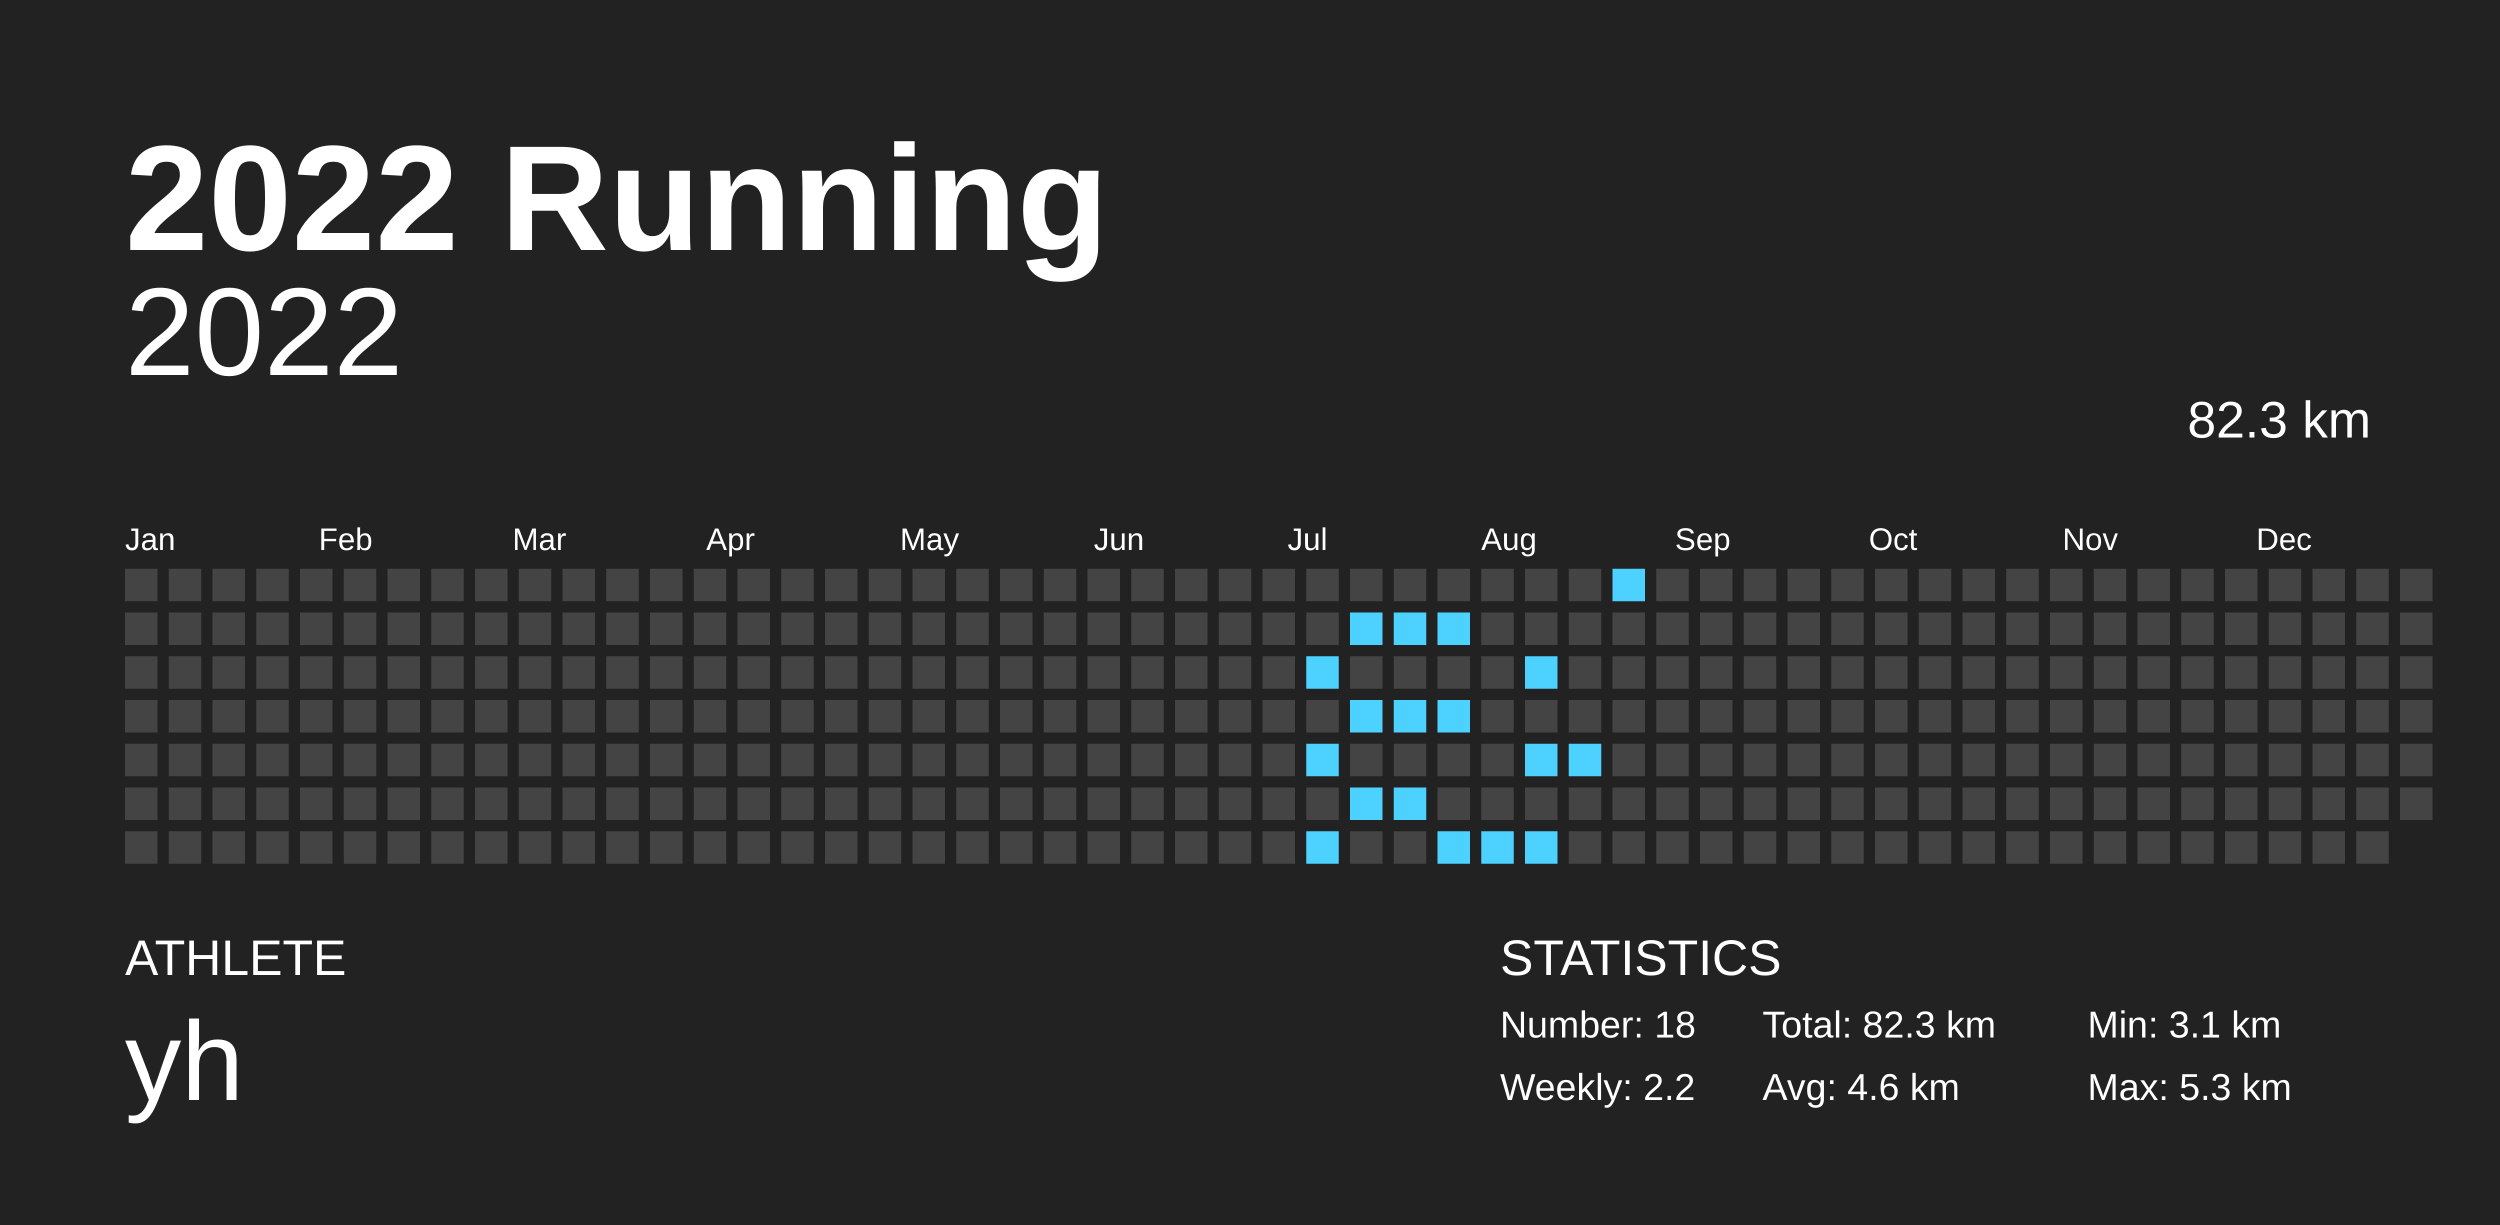
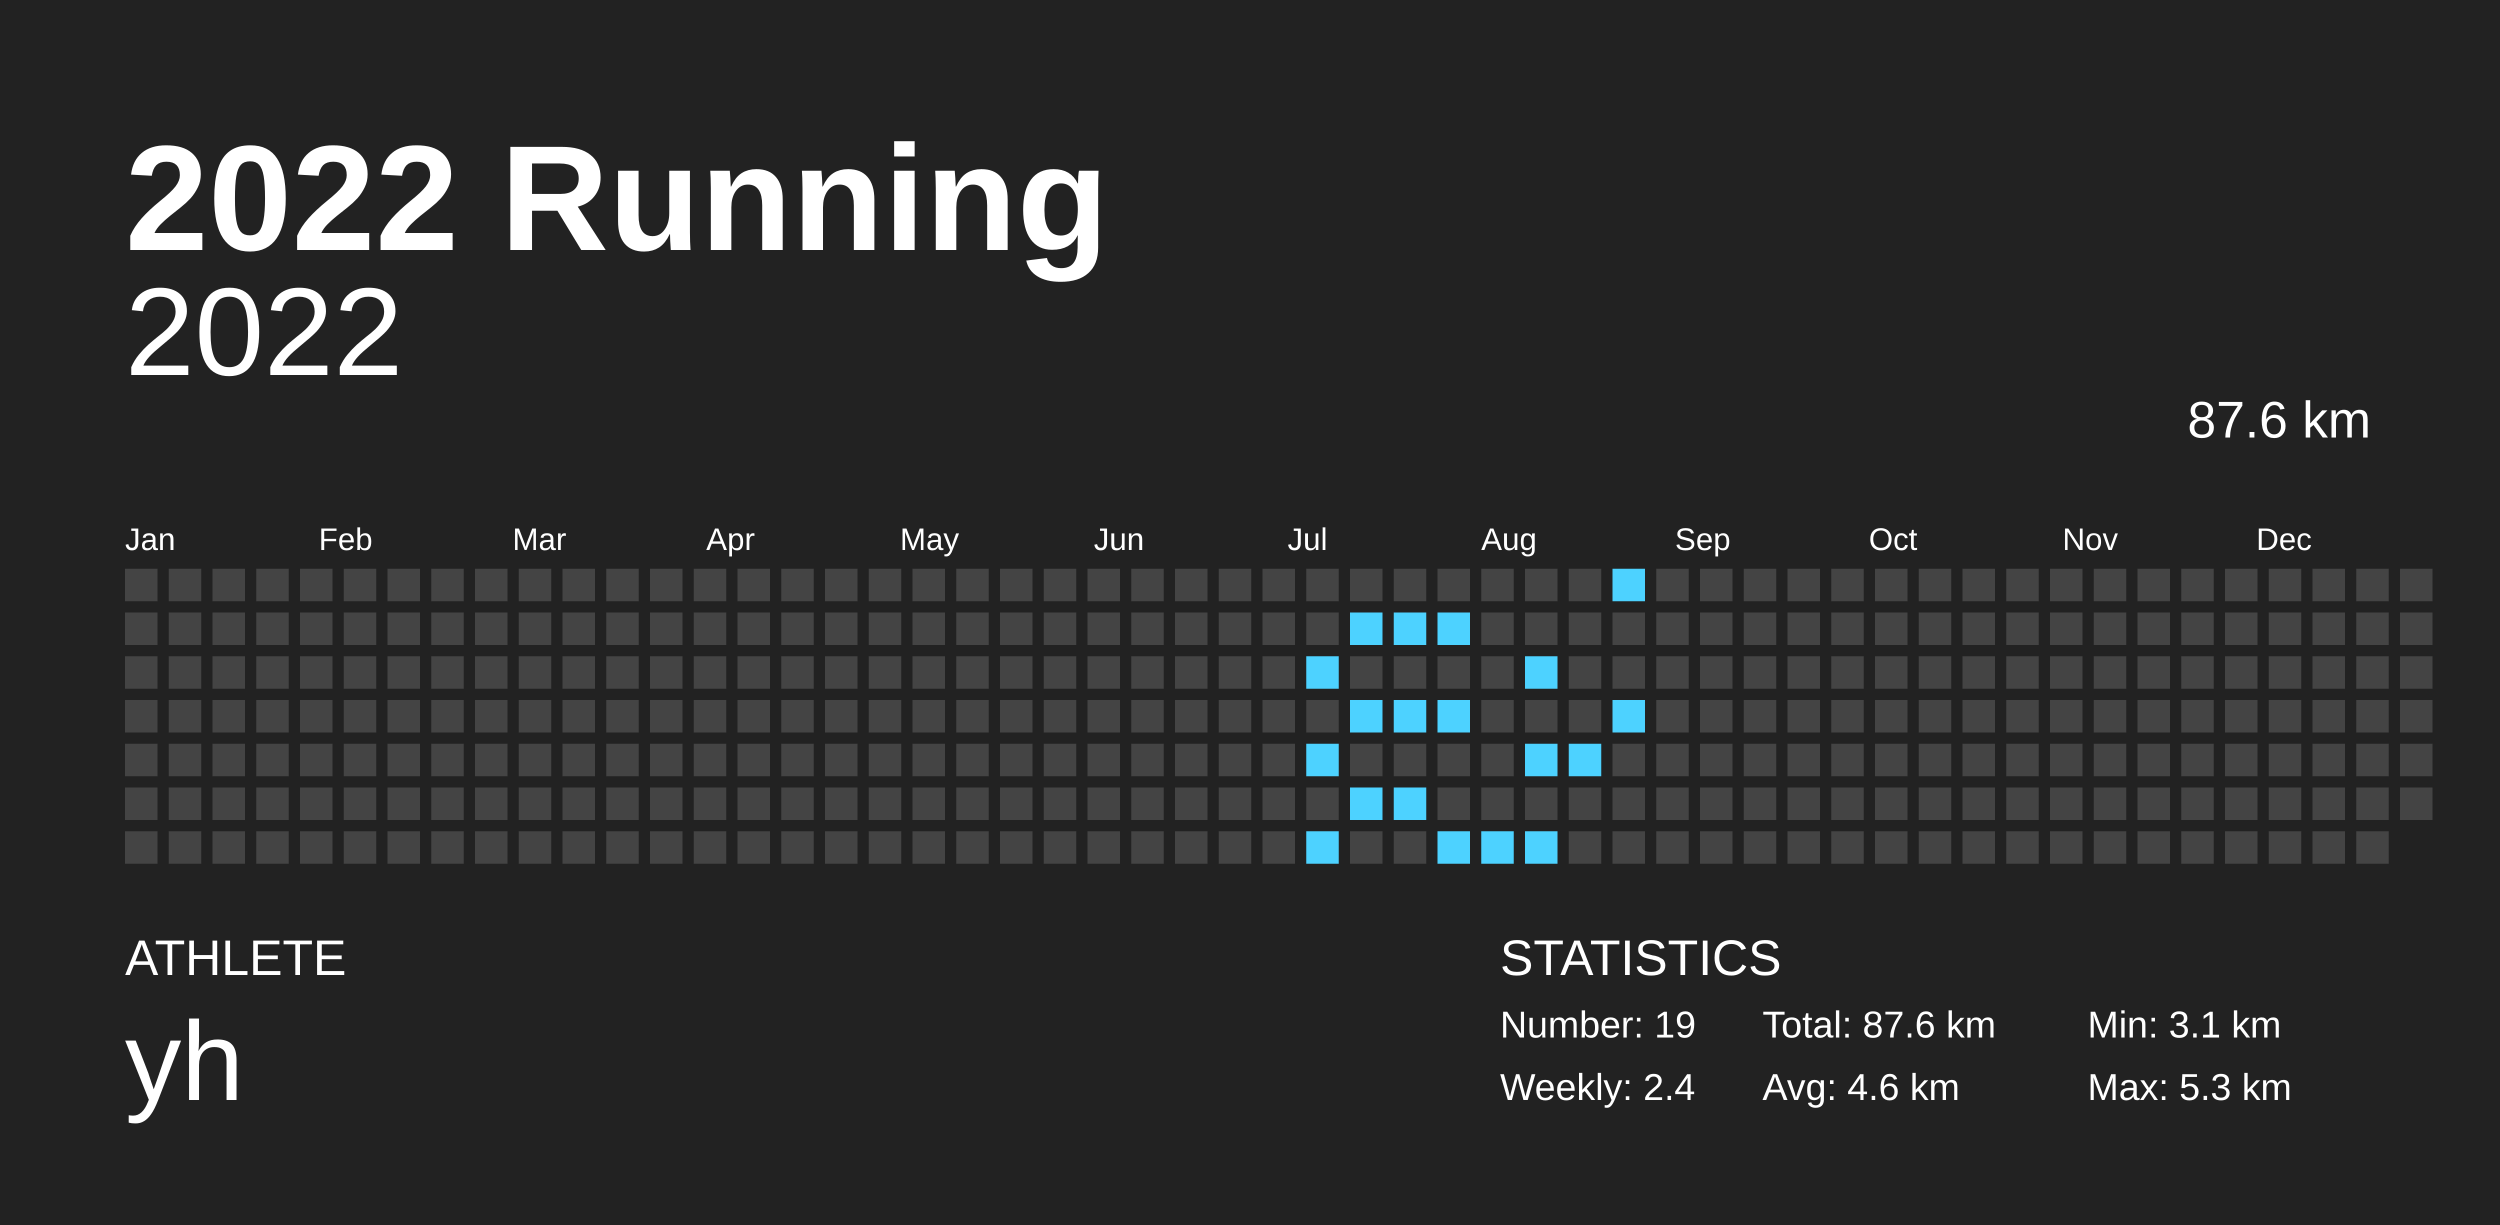
<svg xmlns="http://www.w3.org/2000/svg" baseProfile="full" height="98mm" version="1.1" viewBox="0,0,200,98" width="200mm">
  <defs />
  <rect fill="#222222" height="98" width="200" x="0" y="0" />
  <text fill="#FFFFFF" style="font-size:12px; font-family:Arial; font-weight:bold;" x="10" y="20">2022 Running</text>
  <text fill="#FFFFFF" style="font-size:4px; font-family:Arial" x="10" y="78">ATHLETE</text>
  <text fill="#FFFFFF" style="font-size:9px; font-family:Arial" x="10" y="88">yh</text>
  <text fill="#FFFFFF" style="font-size:4px; font-family:Arial" x="120" y="78">STATISTICS</text>
-   <text fill="#FFFFFF" style="font-size:3px; font-family:Arial" x="120" y="83">Number: 18</text>
-   <text fill="#FFFFFF" style="font-size:3px; font-family:Arial" x="120" y="88">Weekly: 2.2</text>
-   <text fill="#FFFFFF" style="font-size:3px; font-family:Arial" x="141" y="83">Total: 82.3 km</text>
+   <text fill="#FFFFFF" style="font-size:3px; font-family:Arial" x="120" y="83">Number: 19</text>
+   <text fill="#FFFFFF" style="font-size:3px; font-family:Arial" x="120" y="88">Weekly: 2.4</text>
+   <text fill="#FFFFFF" style="font-size:3px; font-family:Arial" x="141" y="83">Total: 87.6 km</text>
  <text fill="#FFFFFF" style="font-size:3px; font-family:Arial" x="141" y="88">Avg: 4.6 km</text>
  <text fill="#FFFFFF" style="font-size:3px; font-family:Arial" x="167" y="83">Min: 3.1 km</text>
  <text fill="#FFFFFF" style="font-size:3px; font-family:Arial" x="167" y="88">Max: 5.3 km</text>
  <text alignment-baseline="hanging" fill="#FFFFFF" style="font-size:10.0px; font-family:Arial;" x="10" y="30">2022</text>
-   <text alignment-baseline="hanging" fill="#FFFFFF" style="font-size:4.125px; font-family:Arial;" x="175" y="35">82.3 km</text>
+   <text alignment-baseline="hanging" fill="#FFFFFF" style="font-size:4.125px; font-family:Arial;" x="175" y="35">87.6 km</text>
  <text fill="#FFFFFF" style="font-size:2.5px; font-family:Arial" x="10.0" y="44">Jan</text>
  <text fill="#FFFFFF" style="font-size:2.5px; font-family:Arial" x="25.5" y="44">Feb</text>
  <text fill="#FFFFFF" style="font-size:2.5px; font-family:Arial" x="41.0" y="44">Mar</text>
  <text fill="#FFFFFF" style="font-size:2.5px; font-family:Arial" x="56.5" y="44">Apr</text>
  <text fill="#FFFFFF" style="font-size:2.5px; font-family:Arial" x="72.0" y="44">May</text>
  <text fill="#FFFFFF" style="font-size:2.5px; font-family:Arial" x="87.5" y="44">Jun</text>
  <text fill="#FFFFFF" style="font-size:2.5px; font-family:Arial" x="103.0" y="44">Jul</text>
  <text fill="#FFFFFF" style="font-size:2.5px; font-family:Arial" x="118.5" y="44">Aug</text>
  <text fill="#FFFFFF" style="font-size:2.5px; font-family:Arial" x="134.0" y="44">Sep</text>
  <text fill="#FFFFFF" style="font-size:2.5px; font-family:Arial" x="149.5" y="44">Oct</text>
  <text fill="#FFFFFF" style="font-size:2.5px; font-family:Arial" x="165.0" y="44">Nov</text>
  <text fill="#FFFFFF" style="font-size:2.5px; font-family:Arial" x="180.5" y="44">Dec</text>
  <rect fill="#444444" height="2.6" width="2.6" x="10.0" y="45.5" />
  <rect fill="#444444" height="2.6" width="2.6" x="10.0" y="49.0" />
  <rect fill="#444444" height="2.6" width="2.6" x="10.0" y="52.5" />
  <rect fill="#444444" height="2.6" width="2.6" x="10.0" y="56.0" />
  <rect fill="#444444" height="2.6" width="2.6" x="10.0" y="59.5" />
  <rect fill="#444444" height="2.6" width="2.6" x="10.0" y="63.0" />
  <rect fill="#444444" height="2.6" width="2.6" x="10.0" y="66.5" />
  <rect fill="#444444" height="2.6" width="2.6" x="13.5" y="45.5" />
  <rect fill="#444444" height="2.6" width="2.6" x="13.5" y="49.0" />
  <rect fill="#444444" height="2.6" width="2.6" x="13.5" y="52.5" />
  <rect fill="#444444" height="2.6" width="2.6" x="13.5" y="56.0" />
  <rect fill="#444444" height="2.6" width="2.6" x="13.5" y="59.5" />
  <rect fill="#444444" height="2.6" width="2.6" x="13.5" y="63.0" />
  <rect fill="#444444" height="2.6" width="2.6" x="13.5" y="66.5" />
  <rect fill="#444444" height="2.6" width="2.6" x="17.0" y="45.5" />
  <rect fill="#444444" height="2.6" width="2.6" x="17.0" y="49.0" />
  <rect fill="#444444" height="2.6" width="2.6" x="17.0" y="52.5" />
  <rect fill="#444444" height="2.6" width="2.6" x="17.0" y="56.0" />
  <rect fill="#444444" height="2.6" width="2.6" x="17.0" y="59.5" />
  <rect fill="#444444" height="2.6" width="2.6" x="17.0" y="63.0" />
  <rect fill="#444444" height="2.6" width="2.6" x="17.0" y="66.5" />
  <rect fill="#444444" height="2.6" width="2.6" x="20.5" y="45.5" />
  <rect fill="#444444" height="2.6" width="2.6" x="20.5" y="49.0" />
  <rect fill="#444444" height="2.6" width="2.6" x="20.5" y="52.5" />
  <rect fill="#444444" height="2.6" width="2.6" x="20.5" y="56.0" />
  <rect fill="#444444" height="2.6" width="2.6" x="20.5" y="59.5" />
  <rect fill="#444444" height="2.6" width="2.6" x="20.5" y="63.0" />
  <rect fill="#444444" height="2.6" width="2.6" x="20.5" y="66.5" />
  <rect fill="#444444" height="2.6" width="2.6" x="24.0" y="45.5" />
  <rect fill="#444444" height="2.6" width="2.6" x="24.0" y="49.0" />
  <rect fill="#444444" height="2.6" width="2.6" x="24.0" y="52.5" />
  <rect fill="#444444" height="2.6" width="2.6" x="24.0" y="56.0" />
  <rect fill="#444444" height="2.6" width="2.6" x="24.0" y="59.5" />
  <rect fill="#444444" height="2.6" width="2.6" x="24.0" y="63.0" />
  <rect fill="#444444" height="2.6" width="2.6" x="24.0" y="66.5" />
  <rect fill="#444444" height="2.6" width="2.6" x="27.5" y="45.5" />
  <rect fill="#444444" height="2.6" width="2.6" x="27.5" y="49.0" />
  <rect fill="#444444" height="2.6" width="2.6" x="27.5" y="52.5" />
  <rect fill="#444444" height="2.6" width="2.6" x="27.5" y="56.0" />
  <rect fill="#444444" height="2.6" width="2.6" x="27.5" y="59.5" />
  <rect fill="#444444" height="2.6" width="2.6" x="27.5" y="63.0" />
  <rect fill="#444444" height="2.6" width="2.6" x="27.5" y="66.5" />
  <rect fill="#444444" height="2.6" width="2.6" x="31.0" y="45.5" />
  <rect fill="#444444" height="2.6" width="2.6" x="31.0" y="49.0" />
  <rect fill="#444444" height="2.6" width="2.6" x="31.0" y="52.5" />
  <rect fill="#444444" height="2.6" width="2.6" x="31.0" y="56.0" />
  <rect fill="#444444" height="2.6" width="2.6" x="31.0" y="59.5" />
  <rect fill="#444444" height="2.6" width="2.6" x="31.0" y="63.0" />
  <rect fill="#444444" height="2.6" width="2.6" x="31.0" y="66.5" />
  <rect fill="#444444" height="2.6" width="2.6" x="34.5" y="45.5" />
  <rect fill="#444444" height="2.6" width="2.6" x="34.5" y="49.0" />
  <rect fill="#444444" height="2.6" width="2.6" x="34.5" y="52.5" />
  <rect fill="#444444" height="2.6" width="2.6" x="34.5" y="56.0" />
  <rect fill="#444444" height="2.6" width="2.6" x="34.5" y="59.5" />
  <rect fill="#444444" height="2.6" width="2.6" x="34.5" y="63.0" />
  <rect fill="#444444" height="2.6" width="2.6" x="34.5" y="66.5" />
  <rect fill="#444444" height="2.6" width="2.6" x="38.0" y="45.5" />
  <rect fill="#444444" height="2.6" width="2.6" x="38.0" y="49.0" />
  <rect fill="#444444" height="2.6" width="2.6" x="38.0" y="52.5" />
  <rect fill="#444444" height="2.6" width="2.6" x="38.0" y="56.0" />
  <rect fill="#444444" height="2.6" width="2.6" x="38.0" y="59.5" />
  <rect fill="#444444" height="2.6" width="2.6" x="38.0" y="63.0" />
  <rect fill="#444444" height="2.6" width="2.6" x="38.0" y="66.5" />
  <rect fill="#444444" height="2.6" width="2.6" x="41.5" y="45.5" />
  <rect fill="#444444" height="2.6" width="2.6" x="41.5" y="49.0" />
  <rect fill="#444444" height="2.6" width="2.6" x="41.5" y="52.5" />
  <rect fill="#444444" height="2.6" width="2.6" x="41.5" y="56.0" />
  <rect fill="#444444" height="2.6" width="2.6" x="41.5" y="59.5" />
  <rect fill="#444444" height="2.6" width="2.6" x="41.5" y="63.0" />
  <rect fill="#444444" height="2.6" width="2.6" x="41.5" y="66.5" />
  <rect fill="#444444" height="2.6" width="2.6" x="45.0" y="45.5" />
  <rect fill="#444444" height="2.6" width="2.6" x="45.0" y="49.0" />
  <rect fill="#444444" height="2.6" width="2.6" x="45.0" y="52.5" />
  <rect fill="#444444" height="2.6" width="2.6" x="45.0" y="56.0" />
  <rect fill="#444444" height="2.6" width="2.6" x="45.0" y="59.5" />
  <rect fill="#444444" height="2.6" width="2.6" x="45.0" y="63.0" />
  <rect fill="#444444" height="2.6" width="2.6" x="45.0" y="66.5" />
  <rect fill="#444444" height="2.6" width="2.6" x="48.5" y="45.5" />
  <rect fill="#444444" height="2.6" width="2.6" x="48.5" y="49.0" />
  <rect fill="#444444" height="2.6" width="2.6" x="48.5" y="52.5" />
  <rect fill="#444444" height="2.6" width="2.6" x="48.5" y="56.0" />
  <rect fill="#444444" height="2.6" width="2.6" x="48.5" y="59.5" />
  <rect fill="#444444" height="2.6" width="2.6" x="48.5" y="63.0" />
  <rect fill="#444444" height="2.6" width="2.6" x="48.5" y="66.5" />
  <rect fill="#444444" height="2.6" width="2.6" x="52.0" y="45.5" />
  <rect fill="#444444" height="2.6" width="2.6" x="52.0" y="49.0" />
  <rect fill="#444444" height="2.6" width="2.6" x="52.0" y="52.5" />
  <rect fill="#444444" height="2.6" width="2.6" x="52.0" y="56.0" />
  <rect fill="#444444" height="2.6" width="2.6" x="52.0" y="59.5" />
  <rect fill="#444444" height="2.6" width="2.6" x="52.0" y="63.0" />
  <rect fill="#444444" height="2.6" width="2.6" x="52.0" y="66.5" />
  <rect fill="#444444" height="2.6" width="2.6" x="55.5" y="45.5" />
  <rect fill="#444444" height="2.6" width="2.6" x="55.5" y="49.0" />
  <rect fill="#444444" height="2.6" width="2.6" x="55.5" y="52.5" />
  <rect fill="#444444" height="2.6" width="2.6" x="55.5" y="56.0" />
  <rect fill="#444444" height="2.6" width="2.6" x="55.5" y="59.5" />
  <rect fill="#444444" height="2.6" width="2.6" x="55.5" y="63.0" />
  <rect fill="#444444" height="2.6" width="2.6" x="55.5" y="66.5" />
  <rect fill="#444444" height="2.6" width="2.6" x="59.0" y="45.5" />
  <rect fill="#444444" height="2.6" width="2.6" x="59.0" y="49.0" />
  <rect fill="#444444" height="2.6" width="2.6" x="59.0" y="52.5" />
  <rect fill="#444444" height="2.6" width="2.6" x="59.0" y="56.0" />
  <rect fill="#444444" height="2.6" width="2.6" x="59.0" y="59.5" />
  <rect fill="#444444" height="2.6" width="2.6" x="59.0" y="63.0" />
  <rect fill="#444444" height="2.6" width="2.6" x="59.0" y="66.5" />
  <rect fill="#444444" height="2.6" width="2.6" x="62.5" y="45.5" />
  <rect fill="#444444" height="2.6" width="2.6" x="62.5" y="49.0" />
  <rect fill="#444444" height="2.6" width="2.6" x="62.5" y="52.5" />
  <rect fill="#444444" height="2.6" width="2.6" x="62.5" y="56.0" />
  <rect fill="#444444" height="2.6" width="2.6" x="62.5" y="59.5" />
  <rect fill="#444444" height="2.6" width="2.6" x="62.5" y="63.0" />
  <rect fill="#444444" height="2.6" width="2.6" x="62.5" y="66.5" />
  <rect fill="#444444" height="2.6" width="2.6" x="66.0" y="45.5" />
  <rect fill="#444444" height="2.6" width="2.6" x="66.0" y="49.0" />
  <rect fill="#444444" height="2.6" width="2.6" x="66.0" y="52.5" />
  <rect fill="#444444" height="2.6" width="2.6" x="66.0" y="56.0" />
  <rect fill="#444444" height="2.6" width="2.6" x="66.0" y="59.5" />
  <rect fill="#444444" height="2.6" width="2.6" x="66.0" y="63.0" />
  <rect fill="#444444" height="2.6" width="2.6" x="66.0" y="66.5" />
  <rect fill="#444444" height="2.6" width="2.6" x="69.5" y="45.5" />
  <rect fill="#444444" height="2.6" width="2.6" x="69.5" y="49.0" />
  <rect fill="#444444" height="2.6" width="2.6" x="69.5" y="52.5" />
  <rect fill="#444444" height="2.6" width="2.6" x="69.5" y="56.0" />
  <rect fill="#444444" height="2.6" width="2.6" x="69.5" y="59.5" />
  <rect fill="#444444" height="2.6" width="2.6" x="69.5" y="63.0" />
  <rect fill="#444444" height="2.6" width="2.6" x="69.5" y="66.5" />
  <rect fill="#444444" height="2.6" width="2.6" x="73.0" y="45.5" />
  <rect fill="#444444" height="2.6" width="2.6" x="73.0" y="49.0" />
  <rect fill="#444444" height="2.6" width="2.6" x="73.0" y="52.5" />
  <rect fill="#444444" height="2.6" width="2.6" x="73.0" y="56.0" />
  <rect fill="#444444" height="2.6" width="2.6" x="73.0" y="59.5" />
  <rect fill="#444444" height="2.6" width="2.6" x="73.0" y="63.0" />
  <rect fill="#444444" height="2.6" width="2.6" x="73.0" y="66.5" />
  <rect fill="#444444" height="2.6" width="2.6" x="76.5" y="45.5" />
  <rect fill="#444444" height="2.6" width="2.6" x="76.5" y="49.0" />
  <rect fill="#444444" height="2.6" width="2.6" x="76.5" y="52.5" />
  <rect fill="#444444" height="2.6" width="2.6" x="76.5" y="56.0" />
  <rect fill="#444444" height="2.6" width="2.6" x="76.5" y="59.5" />
  <rect fill="#444444" height="2.6" width="2.6" x="76.5" y="63.0" />
  <rect fill="#444444" height="2.6" width="2.6" x="76.5" y="66.5" />
  <rect fill="#444444" height="2.6" width="2.6" x="80.0" y="45.5" />
  <rect fill="#444444" height="2.6" width="2.6" x="80.0" y="49.0" />
  <rect fill="#444444" height="2.6" width="2.6" x="80.0" y="52.5" />
  <rect fill="#444444" height="2.6" width="2.6" x="80.0" y="56.0" />
  <rect fill="#444444" height="2.6" width="2.6" x="80.0" y="59.5" />
  <rect fill="#444444" height="2.6" width="2.6" x="80.0" y="63.0" />
  <rect fill="#444444" height="2.6" width="2.6" x="80.0" y="66.5" />
  <rect fill="#444444" height="2.6" width="2.6" x="83.5" y="45.5" />
  <rect fill="#444444" height="2.6" width="2.6" x="83.5" y="49.0" />
  <rect fill="#444444" height="2.6" width="2.6" x="83.5" y="52.5" />
  <rect fill="#444444" height="2.6" width="2.6" x="83.5" y="56.0" />
  <rect fill="#444444" height="2.6" width="2.6" x="83.5" y="59.5" />
  <rect fill="#444444" height="2.6" width="2.6" x="83.5" y="63.0" />
  <rect fill="#444444" height="2.6" width="2.6" x="83.5" y="66.5" />
  <rect fill="#444444" height="2.6" width="2.6" x="87.0" y="45.5" />
  <rect fill="#444444" height="2.6" width="2.6" x="87.0" y="49.0" />
  <rect fill="#444444" height="2.6" width="2.6" x="87.0" y="52.5" />
  <rect fill="#444444" height="2.6" width="2.6" x="87.0" y="56.0" />
  <rect fill="#444444" height="2.6" width="2.6" x="87.0" y="59.5" />
  <rect fill="#444444" height="2.6" width="2.6" x="87.0" y="63.0" />
  <rect fill="#444444" height="2.6" width="2.6" x="87.0" y="66.5" />
  <rect fill="#444444" height="2.6" width="2.6" x="90.5" y="45.5" />
  <rect fill="#444444" height="2.6" width="2.6" x="90.5" y="49.0" />
  <rect fill="#444444" height="2.6" width="2.6" x="90.5" y="52.5" />
  <rect fill="#444444" height="2.6" width="2.6" x="90.5" y="56.0" />
  <rect fill="#444444" height="2.6" width="2.6" x="90.5" y="59.5" />
  <rect fill="#444444" height="2.6" width="2.6" x="90.5" y="63.0" />
  <rect fill="#444444" height="2.6" width="2.6" x="90.5" y="66.5" />
  <rect fill="#444444" height="2.6" width="2.6" x="94.0" y="45.5" />
  <rect fill="#444444" height="2.6" width="2.6" x="94.0" y="49.0" />
  <rect fill="#444444" height="2.6" width="2.6" x="94.0" y="52.5" />
  <rect fill="#444444" height="2.6" width="2.6" x="94.0" y="56.0" />
  <rect fill="#444444" height="2.6" width="2.6" x="94.0" y="59.5" />
  <rect fill="#444444" height="2.6" width="2.6" x="94.0" y="63.0" />
  <rect fill="#444444" height="2.6" width="2.6" x="94.0" y="66.5" />
  <rect fill="#444444" height="2.6" width="2.6" x="97.5" y="45.5" />
  <rect fill="#444444" height="2.6" width="2.6" x="97.5" y="49.0" />
  <rect fill="#444444" height="2.6" width="2.6" x="97.5" y="52.5" />
  <rect fill="#444444" height="2.6" width="2.6" x="97.5" y="56.0" />
  <rect fill="#444444" height="2.6" width="2.6" x="97.5" y="59.5" />
  <rect fill="#444444" height="2.6" width="2.6" x="97.5" y="63.0" />
  <rect fill="#444444" height="2.6" width="2.6" x="97.5" y="66.5" />
  <rect fill="#444444" height="2.6" width="2.6" x="101.0" y="45.5" />
  <rect fill="#444444" height="2.6" width="2.6" x="101.0" y="49.0" />
  <rect fill="#444444" height="2.6" width="2.6" x="101.0" y="52.5" />
  <rect fill="#444444" height="2.6" width="2.6" x="101.0" y="56.0" />
  <rect fill="#444444" height="2.6" width="2.6" x="101.0" y="59.5" />
  <rect fill="#444444" height="2.6" width="2.6" x="101.0" y="63.0" />
  <rect fill="#444444" height="2.6" width="2.6" x="101.0" y="66.5" />
  <rect fill="#444444" height="2.6" width="2.6" x="104.5" y="45.5" />
  <rect fill="#444444" height="2.6" width="2.6" x="104.5" y="49.0" />
  <rect fill="#4dd2ff" height="2.6" width="2.6" x="104.5" y="52.5" />
  <rect fill="#444444" height="2.6" width="2.6" x="104.5" y="56.0" />
  <rect fill="#4dd2ff" height="2.6" width="2.6" x="104.5" y="59.5" />
  <rect fill="#444444" height="2.6" width="2.6" x="104.5" y="63.0" />
  <rect fill="#4dd2ff" height="2.6" width="2.6" x="104.5" y="66.5" />
  <rect fill="#444444" height="2.6" width="2.6" x="108.0" y="45.5" />
  <rect fill="#4dd2ff" height="2.6" width="2.6" x="108.0" y="49.0" />
  <rect fill="#444444" height="2.6" width="2.6" x="108.0" y="52.5" />
  <rect fill="#4dd2ff" height="2.6" width="2.6" x="108.0" y="56.0" />
  <rect fill="#444444" height="2.6" width="2.6" x="108.0" y="59.5" />
  <rect fill="#4dd2ff" height="2.6" width="2.6" x="108.0" y="63.0" />
  <rect fill="#444444" height="2.6" width="2.6" x="108.0" y="66.5" />
  <rect fill="#444444" height="2.6" width="2.6" x="111.5" y="45.5" />
  <rect fill="#4dd2ff" height="2.6" width="2.6" x="111.5" y="49.0" />
  <rect fill="#444444" height="2.6" width="2.6" x="111.5" y="52.5" />
  <rect fill="#4dd2ff" height="2.6" width="2.6" x="111.5" y="56.0" />
  <rect fill="#444444" height="2.6" width="2.6" x="111.5" y="59.5" />
  <rect fill="#4dd2ff" height="2.6" width="2.6" x="111.5" y="63.0" />
  <rect fill="#444444" height="2.6" width="2.6" x="111.5" y="66.5" />
  <rect fill="#444444" height="2.6" width="2.6" x="115.0" y="45.5" />
  <rect fill="#4dd2ff" height="2.6" width="2.6" x="115.0" y="49.0" />
  <rect fill="#444444" height="2.6" width="2.6" x="115.0" y="52.5" />
  <rect fill="#4dd2ff" height="2.6" width="2.6" x="115.0" y="56.0" />
  <rect fill="#444444" height="2.6" width="2.6" x="115.0" y="59.5" />
  <rect fill="#444444" height="2.6" width="2.6" x="115.0" y="63.0" />
  <rect fill="#4dd2ff" height="2.6" width="2.6" x="115.0" y="66.5" />
  <rect fill="#444444" height="2.6" width="2.6" x="118.5" y="45.5" />
  <rect fill="#444444" height="2.6" width="2.6" x="118.5" y="49.0" />
  <rect fill="#444444" height="2.6" width="2.6" x="118.5" y="52.5" />
  <rect fill="#444444" height="2.6" width="2.6" x="118.5" y="56.0" />
  <rect fill="#444444" height="2.6" width="2.6" x="118.5" y="59.5" />
  <rect fill="#444444" height="2.6" width="2.6" x="118.5" y="63.0" />
  <rect fill="#4dd2ff" height="2.6" width="2.6" x="118.5" y="66.5" />
  <rect fill="#444444" height="2.6" width="2.6" x="122.0" y="45.5" />
  <rect fill="#444444" height="2.6" width="2.6" x="122.0" y="49.0" />
  <rect fill="#4dd2ff" height="2.6" width="2.6" x="122.0" y="52.5" />
  <rect fill="#444444" height="2.6" width="2.6" x="122.0" y="56.0" />
  <rect fill="#4dd2ff" height="2.6" width="2.6" x="122.0" y="59.5" />
  <rect fill="#444444" height="2.6" width="2.6" x="122.0" y="63.0" />
  <rect fill="#4dd2ff" height="2.6" width="2.6" x="122.0" y="66.5" />
  <rect fill="#444444" height="2.6" width="2.6" x="125.5" y="45.5" />
  <rect fill="#444444" height="2.6" width="2.6" x="125.5" y="49.0" />
  <rect fill="#444444" height="2.6" width="2.6" x="125.5" y="52.5" />
  <rect fill="#444444" height="2.6" width="2.6" x="125.5" y="56.0" />
  <rect fill="#4dd2ff" height="2.6" width="2.6" x="125.5" y="59.5" />
  <rect fill="#444444" height="2.6" width="2.6" x="125.5" y="63.0" />
  <rect fill="#444444" height="2.6" width="2.6" x="125.5" y="66.5" />
  <rect fill="#4dd2ff" height="2.6" width="2.6" x="129.0" y="45.5" />
  <rect fill="#444444" height="2.6" width="2.6" x="129.0" y="49.0" />
  <rect fill="#444444" height="2.6" width="2.6" x="129.0" y="52.5" />
-   <rect fill="#444444" height="2.6" width="2.6" x="129.0" y="56.0" />
+   <rect fill="#4dd2ff" height="2.6" width="2.6" x="129.0" y="56.0" />
  <rect fill="#444444" height="2.6" width="2.6" x="129.0" y="59.5" />
  <rect fill="#444444" height="2.6" width="2.6" x="129.0" y="63.0" />
  <rect fill="#444444" height="2.6" width="2.6" x="129.0" y="66.5" />
  <rect fill="#444444" height="2.6" width="2.6" x="132.5" y="45.5" />
  <rect fill="#444444" height="2.6" width="2.6" x="132.5" y="49.0" />
  <rect fill="#444444" height="2.6" width="2.6" x="132.5" y="52.5" />
  <rect fill="#444444" height="2.6" width="2.6" x="132.5" y="56.0" />
  <rect fill="#444444" height="2.6" width="2.6" x="132.5" y="59.5" />
  <rect fill="#444444" height="2.6" width="2.6" x="132.5" y="63.0" />
  <rect fill="#444444" height="2.6" width="2.6" x="132.5" y="66.5" />
  <rect fill="#444444" height="2.6" width="2.6" x="136.0" y="45.5" />
  <rect fill="#444444" height="2.6" width="2.6" x="136.0" y="49.0" />
  <rect fill="#444444" height="2.6" width="2.6" x="136.0" y="52.5" />
  <rect fill="#444444" height="2.6" width="2.6" x="136.0" y="56.0" />
  <rect fill="#444444" height="2.6" width="2.6" x="136.0" y="59.5" />
  <rect fill="#444444" height="2.6" width="2.6" x="136.0" y="63.0" />
  <rect fill="#444444" height="2.6" width="2.6" x="136.0" y="66.5" />
  <rect fill="#444444" height="2.6" width="2.6" x="139.5" y="45.5" />
  <rect fill="#444444" height="2.6" width="2.6" x="139.5" y="49.0" />
  <rect fill="#444444" height="2.6" width="2.6" x="139.5" y="52.5" />
  <rect fill="#444444" height="2.6" width="2.6" x="139.5" y="56.0" />
  <rect fill="#444444" height="2.6" width="2.6" x="139.5" y="59.5" />
  <rect fill="#444444" height="2.6" width="2.6" x="139.5" y="63.0" />
  <rect fill="#444444" height="2.6" width="2.6" x="139.5" y="66.5" />
  <rect fill="#444444" height="2.6" width="2.6" x="143.0" y="45.5" />
  <rect fill="#444444" height="2.6" width="2.6" x="143.0" y="49.0" />
  <rect fill="#444444" height="2.6" width="2.6" x="143.0" y="52.5" />
  <rect fill="#444444" height="2.6" width="2.6" x="143.0" y="56.0" />
  <rect fill="#444444" height="2.6" width="2.6" x="143.0" y="59.5" />
  <rect fill="#444444" height="2.6" width="2.6" x="143.0" y="63.0" />
  <rect fill="#444444" height="2.6" width="2.6" x="143.0" y="66.5" />
  <rect fill="#444444" height="2.6" width="2.6" x="146.5" y="45.5" />
  <rect fill="#444444" height="2.6" width="2.6" x="146.5" y="49.0" />
  <rect fill="#444444" height="2.6" width="2.6" x="146.5" y="52.5" />
  <rect fill="#444444" height="2.6" width="2.6" x="146.5" y="56.0" />
  <rect fill="#444444" height="2.6" width="2.6" x="146.5" y="59.5" />
  <rect fill="#444444" height="2.6" width="2.6" x="146.5" y="63.0" />
  <rect fill="#444444" height="2.6" width="2.6" x="146.5" y="66.5" />
  <rect fill="#444444" height="2.6" width="2.6" x="150.0" y="45.5" />
  <rect fill="#444444" height="2.6" width="2.6" x="150.0" y="49.0" />
  <rect fill="#444444" height="2.6" width="2.6" x="150.0" y="52.5" />
  <rect fill="#444444" height="2.6" width="2.6" x="150.0" y="56.0" />
  <rect fill="#444444" height="2.6" width="2.6" x="150.0" y="59.5" />
  <rect fill="#444444" height="2.6" width="2.6" x="150.0" y="63.0" />
  <rect fill="#444444" height="2.6" width="2.6" x="150.0" y="66.5" />
  <rect fill="#444444" height="2.6" width="2.6" x="153.5" y="45.5" />
  <rect fill="#444444" height="2.6" width="2.6" x="153.5" y="49.0" />
  <rect fill="#444444" height="2.6" width="2.6" x="153.5" y="52.5" />
  <rect fill="#444444" height="2.6" width="2.6" x="153.5" y="56.0" />
  <rect fill="#444444" height="2.6" width="2.6" x="153.5" y="59.5" />
  <rect fill="#444444" height="2.6" width="2.6" x="153.5" y="63.0" />
  <rect fill="#444444" height="2.6" width="2.6" x="153.5" y="66.5" />
  <rect fill="#444444" height="2.6" width="2.6" x="157.0" y="45.5" />
  <rect fill="#444444" height="2.6" width="2.6" x="157.0" y="49.0" />
  <rect fill="#444444" height="2.6" width="2.6" x="157.0" y="52.5" />
  <rect fill="#444444" height="2.6" width="2.6" x="157.0" y="56.0" />
  <rect fill="#444444" height="2.6" width="2.6" x="157.0" y="59.5" />
  <rect fill="#444444" height="2.6" width="2.6" x="157.0" y="63.0" />
  <rect fill="#444444" height="2.6" width="2.6" x="157.0" y="66.5" />
  <rect fill="#444444" height="2.6" width="2.6" x="160.5" y="45.5" />
  <rect fill="#444444" height="2.6" width="2.6" x="160.5" y="49.0" />
  <rect fill="#444444" height="2.6" width="2.6" x="160.5" y="52.5" />
  <rect fill="#444444" height="2.6" width="2.6" x="160.5" y="56.0" />
  <rect fill="#444444" height="2.6" width="2.6" x="160.5" y="59.5" />
  <rect fill="#444444" height="2.6" width="2.6" x="160.5" y="63.0" />
  <rect fill="#444444" height="2.6" width="2.6" x="160.5" y="66.5" />
  <rect fill="#444444" height="2.6" width="2.6" x="164.0" y="45.5" />
  <rect fill="#444444" height="2.6" width="2.6" x="164.0" y="49.0" />
  <rect fill="#444444" height="2.6" width="2.6" x="164.0" y="52.5" />
  <rect fill="#444444" height="2.6" width="2.6" x="164.0" y="56.0" />
  <rect fill="#444444" height="2.6" width="2.6" x="164.0" y="59.5" />
  <rect fill="#444444" height="2.6" width="2.6" x="164.0" y="63.0" />
  <rect fill="#444444" height="2.6" width="2.6" x="164.0" y="66.5" />
  <rect fill="#444444" height="2.6" width="2.6" x="167.5" y="45.5" />
  <rect fill="#444444" height="2.6" width="2.6" x="167.5" y="49.0" />
  <rect fill="#444444" height="2.6" width="2.6" x="167.5" y="52.5" />
  <rect fill="#444444" height="2.6" width="2.6" x="167.5" y="56.0" />
  <rect fill="#444444" height="2.6" width="2.6" x="167.5" y="59.5" />
  <rect fill="#444444" height="2.6" width="2.6" x="167.5" y="63.0" />
  <rect fill="#444444" height="2.6" width="2.6" x="167.5" y="66.5" />
  <rect fill="#444444" height="2.6" width="2.6" x="171.0" y="45.5" />
  <rect fill="#444444" height="2.6" width="2.6" x="171.0" y="49.0" />
  <rect fill="#444444" height="2.6" width="2.6" x="171.0" y="52.5" />
  <rect fill="#444444" height="2.6" width="2.6" x="171.0" y="56.0" />
  <rect fill="#444444" height="2.6" width="2.6" x="171.0" y="59.5" />
  <rect fill="#444444" height="2.6" width="2.6" x="171.0" y="63.0" />
  <rect fill="#444444" height="2.6" width="2.6" x="171.0" y="66.5" />
  <rect fill="#444444" height="2.6" width="2.6" x="174.5" y="45.5" />
  <rect fill="#444444" height="2.6" width="2.6" x="174.5" y="49.0" />
  <rect fill="#444444" height="2.6" width="2.6" x="174.5" y="52.5" />
  <rect fill="#444444" height="2.6" width="2.6" x="174.5" y="56.0" />
  <rect fill="#444444" height="2.6" width="2.6" x="174.5" y="59.5" />
  <rect fill="#444444" height="2.6" width="2.6" x="174.5" y="63.0" />
  <rect fill="#444444" height="2.6" width="2.6" x="174.5" y="66.5" />
  <rect fill="#444444" height="2.6" width="2.6" x="178.0" y="45.5" />
  <rect fill="#444444" height="2.6" width="2.6" x="178.0" y="49.0" />
  <rect fill="#444444" height="2.6" width="2.6" x="178.0" y="52.5" />
  <rect fill="#444444" height="2.6" width="2.6" x="178.0" y="56.0" />
  <rect fill="#444444" height="2.6" width="2.6" x="178.0" y="59.5" />
  <rect fill="#444444" height="2.6" width="2.6" x="178.0" y="63.0" />
  <rect fill="#444444" height="2.6" width="2.6" x="178.0" y="66.5" />
  <rect fill="#444444" height="2.6" width="2.6" x="181.5" y="45.5" />
  <rect fill="#444444" height="2.6" width="2.6" x="181.5" y="49.0" />
  <rect fill="#444444" height="2.6" width="2.6" x="181.5" y="52.5" />
  <rect fill="#444444" height="2.6" width="2.6" x="181.5" y="56.0" />
  <rect fill="#444444" height="2.6" width="2.6" x="181.5" y="59.5" />
  <rect fill="#444444" height="2.6" width="2.6" x="181.5" y="63.0" />
  <rect fill="#444444" height="2.6" width="2.6" x="181.5" y="66.5" />
  <rect fill="#444444" height="2.6" width="2.6" x="185.0" y="45.5" />
  <rect fill="#444444" height="2.6" width="2.6" x="185.0" y="49.0" />
  <rect fill="#444444" height="2.6" width="2.6" x="185.0" y="52.5" />
  <rect fill="#444444" height="2.6" width="2.6" x="185.0" y="56.0" />
  <rect fill="#444444" height="2.6" width="2.6" x="185.0" y="59.5" />
  <rect fill="#444444" height="2.6" width="2.6" x="185.0" y="63.0" />
  <rect fill="#444444" height="2.6" width="2.6" x="185.0" y="66.5" />
  <rect fill="#444444" height="2.6" width="2.6" x="188.5" y="45.5" />
  <rect fill="#444444" height="2.6" width="2.6" x="188.5" y="49.0" />
  <rect fill="#444444" height="2.6" width="2.6" x="188.5" y="52.5" />
  <rect fill="#444444" height="2.6" width="2.6" x="188.5" y="56.0" />
  <rect fill="#444444" height="2.6" width="2.6" x="188.5" y="59.5" />
  <rect fill="#444444" height="2.6" width="2.6" x="188.5" y="63.0" />
  <rect fill="#444444" height="2.6" width="2.6" x="188.5" y="66.5" />
  <rect fill="#444444" height="2.6" width="2.6" x="192.0" y="45.5" />
  <rect fill="#444444" height="2.6" width="2.6" x="192.0" y="49.0" />
  <rect fill="#444444" height="2.6" width="2.6" x="192.0" y="52.5" />
  <rect fill="#444444" height="2.6" width="2.6" x="192.0" y="56.0" />
  <rect fill="#444444" height="2.6" width="2.6" x="192.0" y="59.5" />
  <rect fill="#444444" height="2.6" width="2.6" x="192.0" y="63.0" />
</svg>
